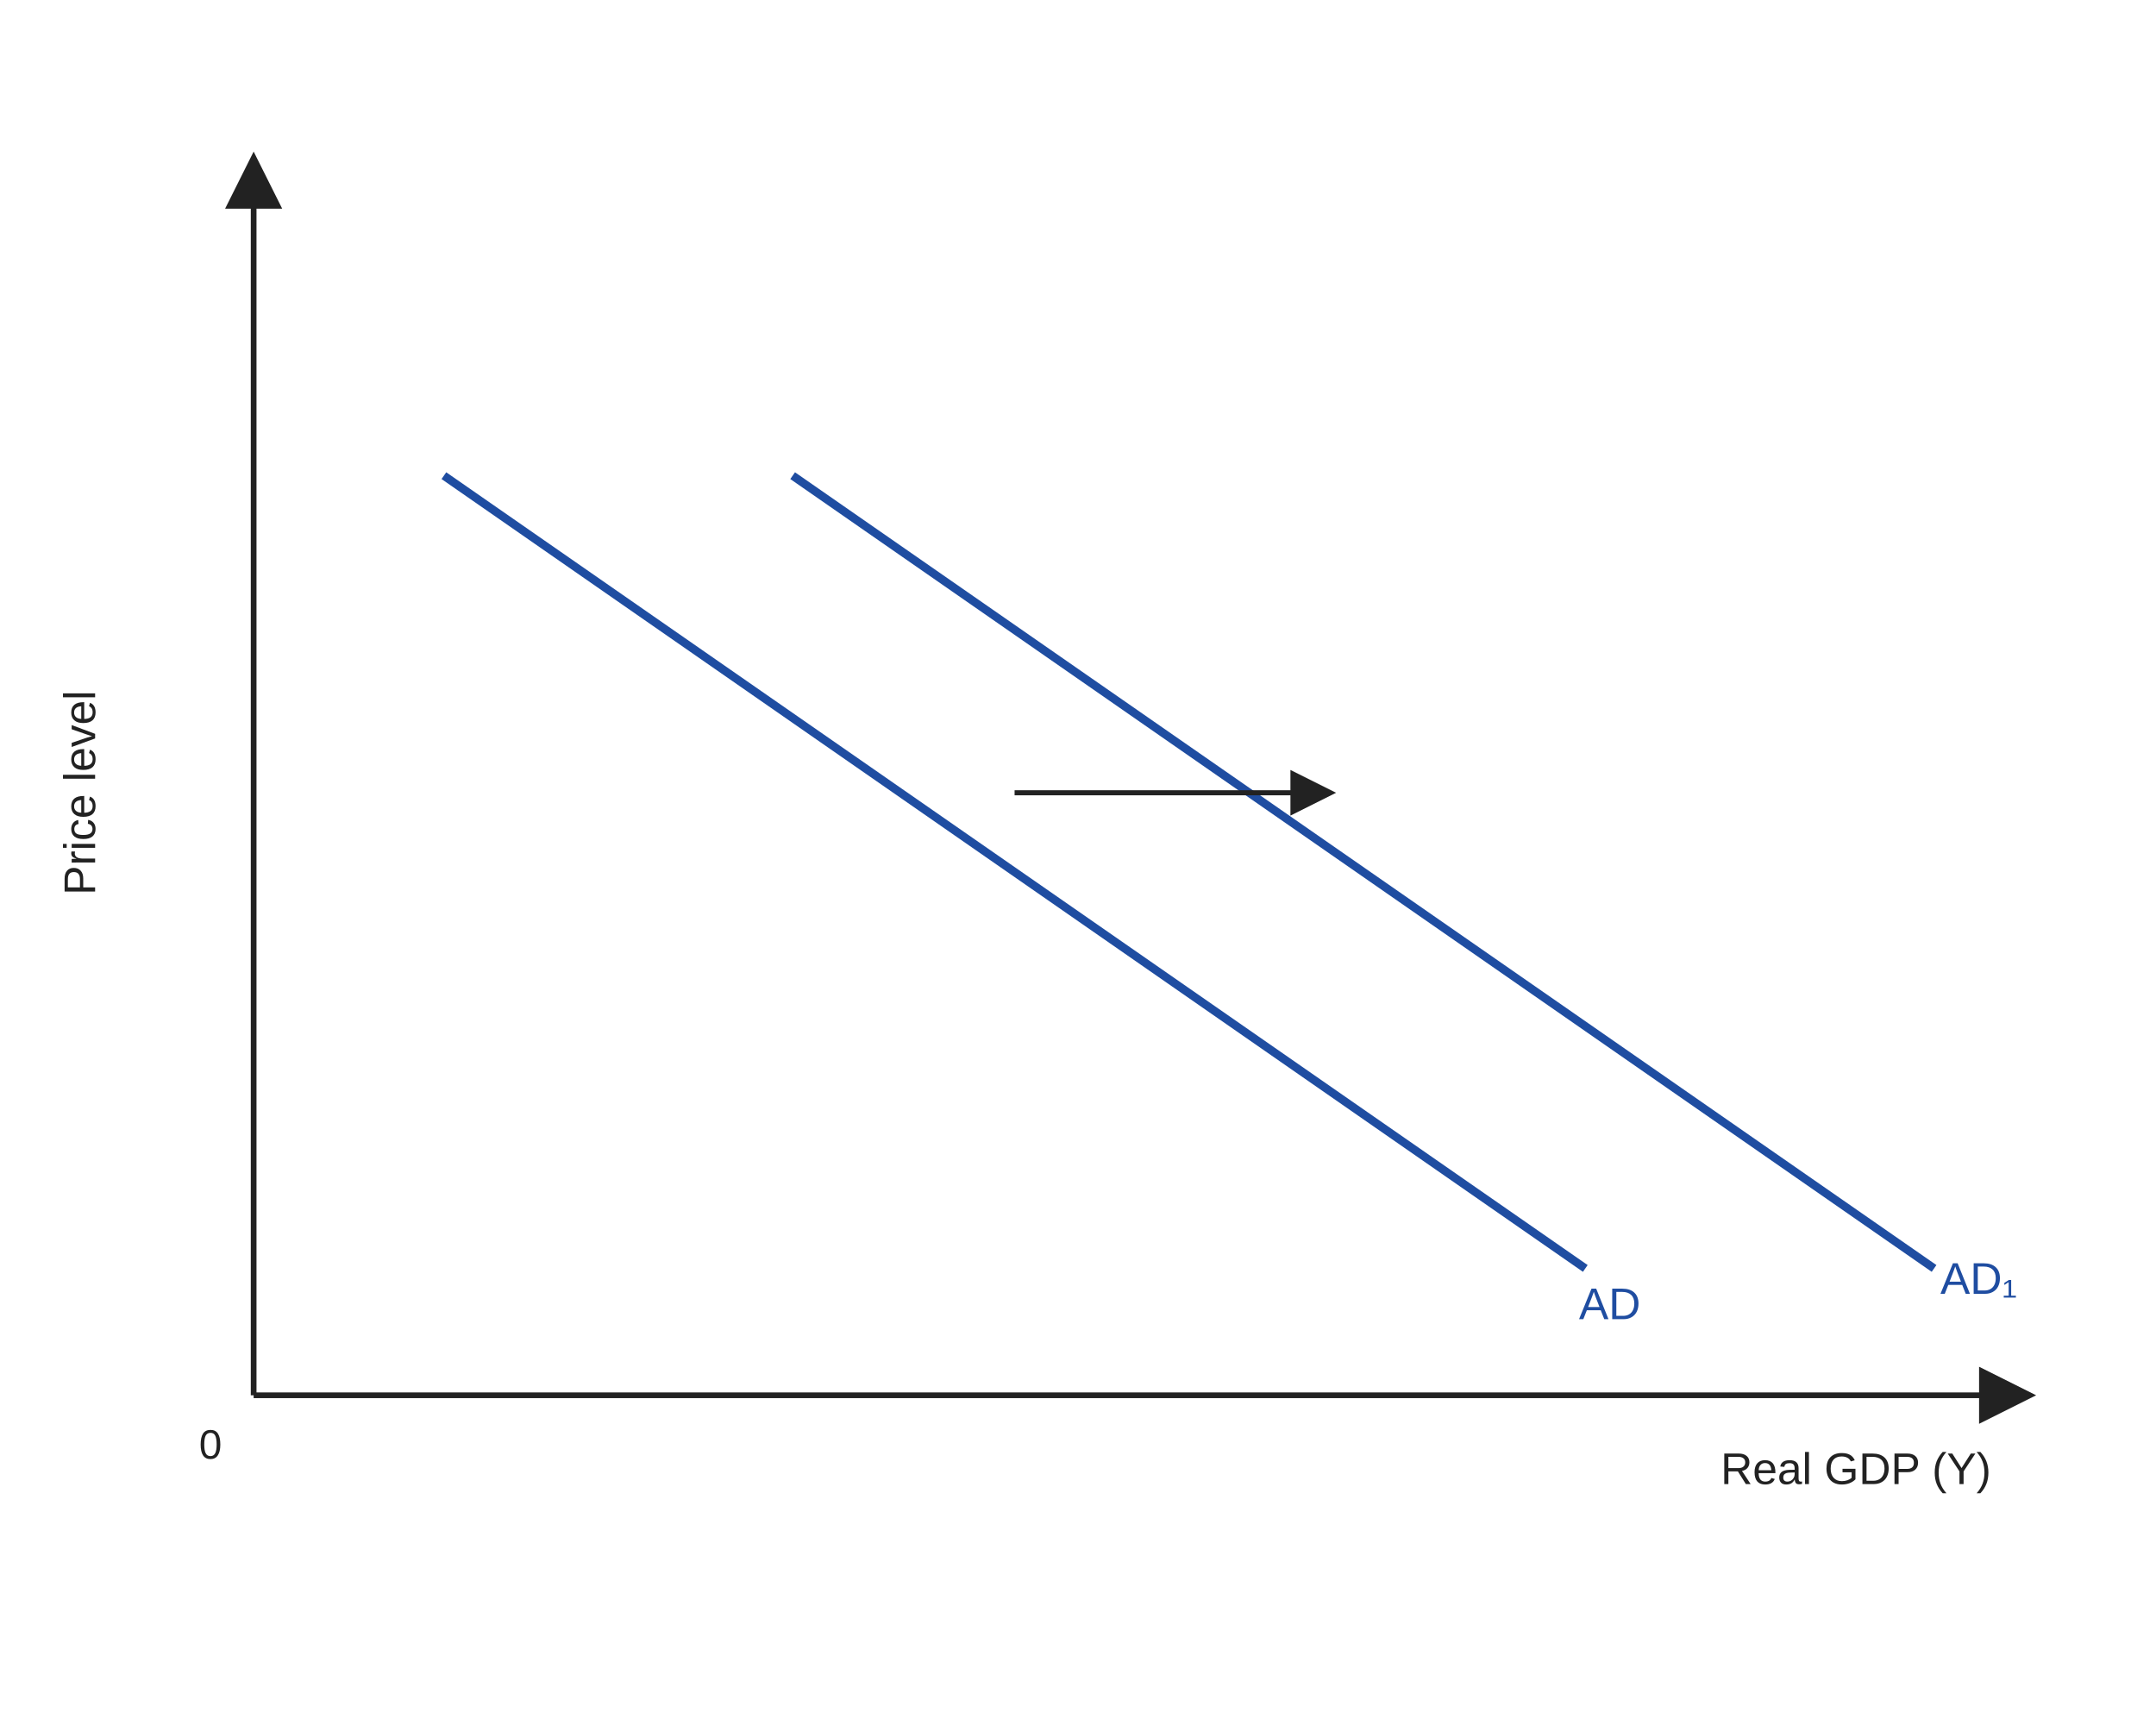
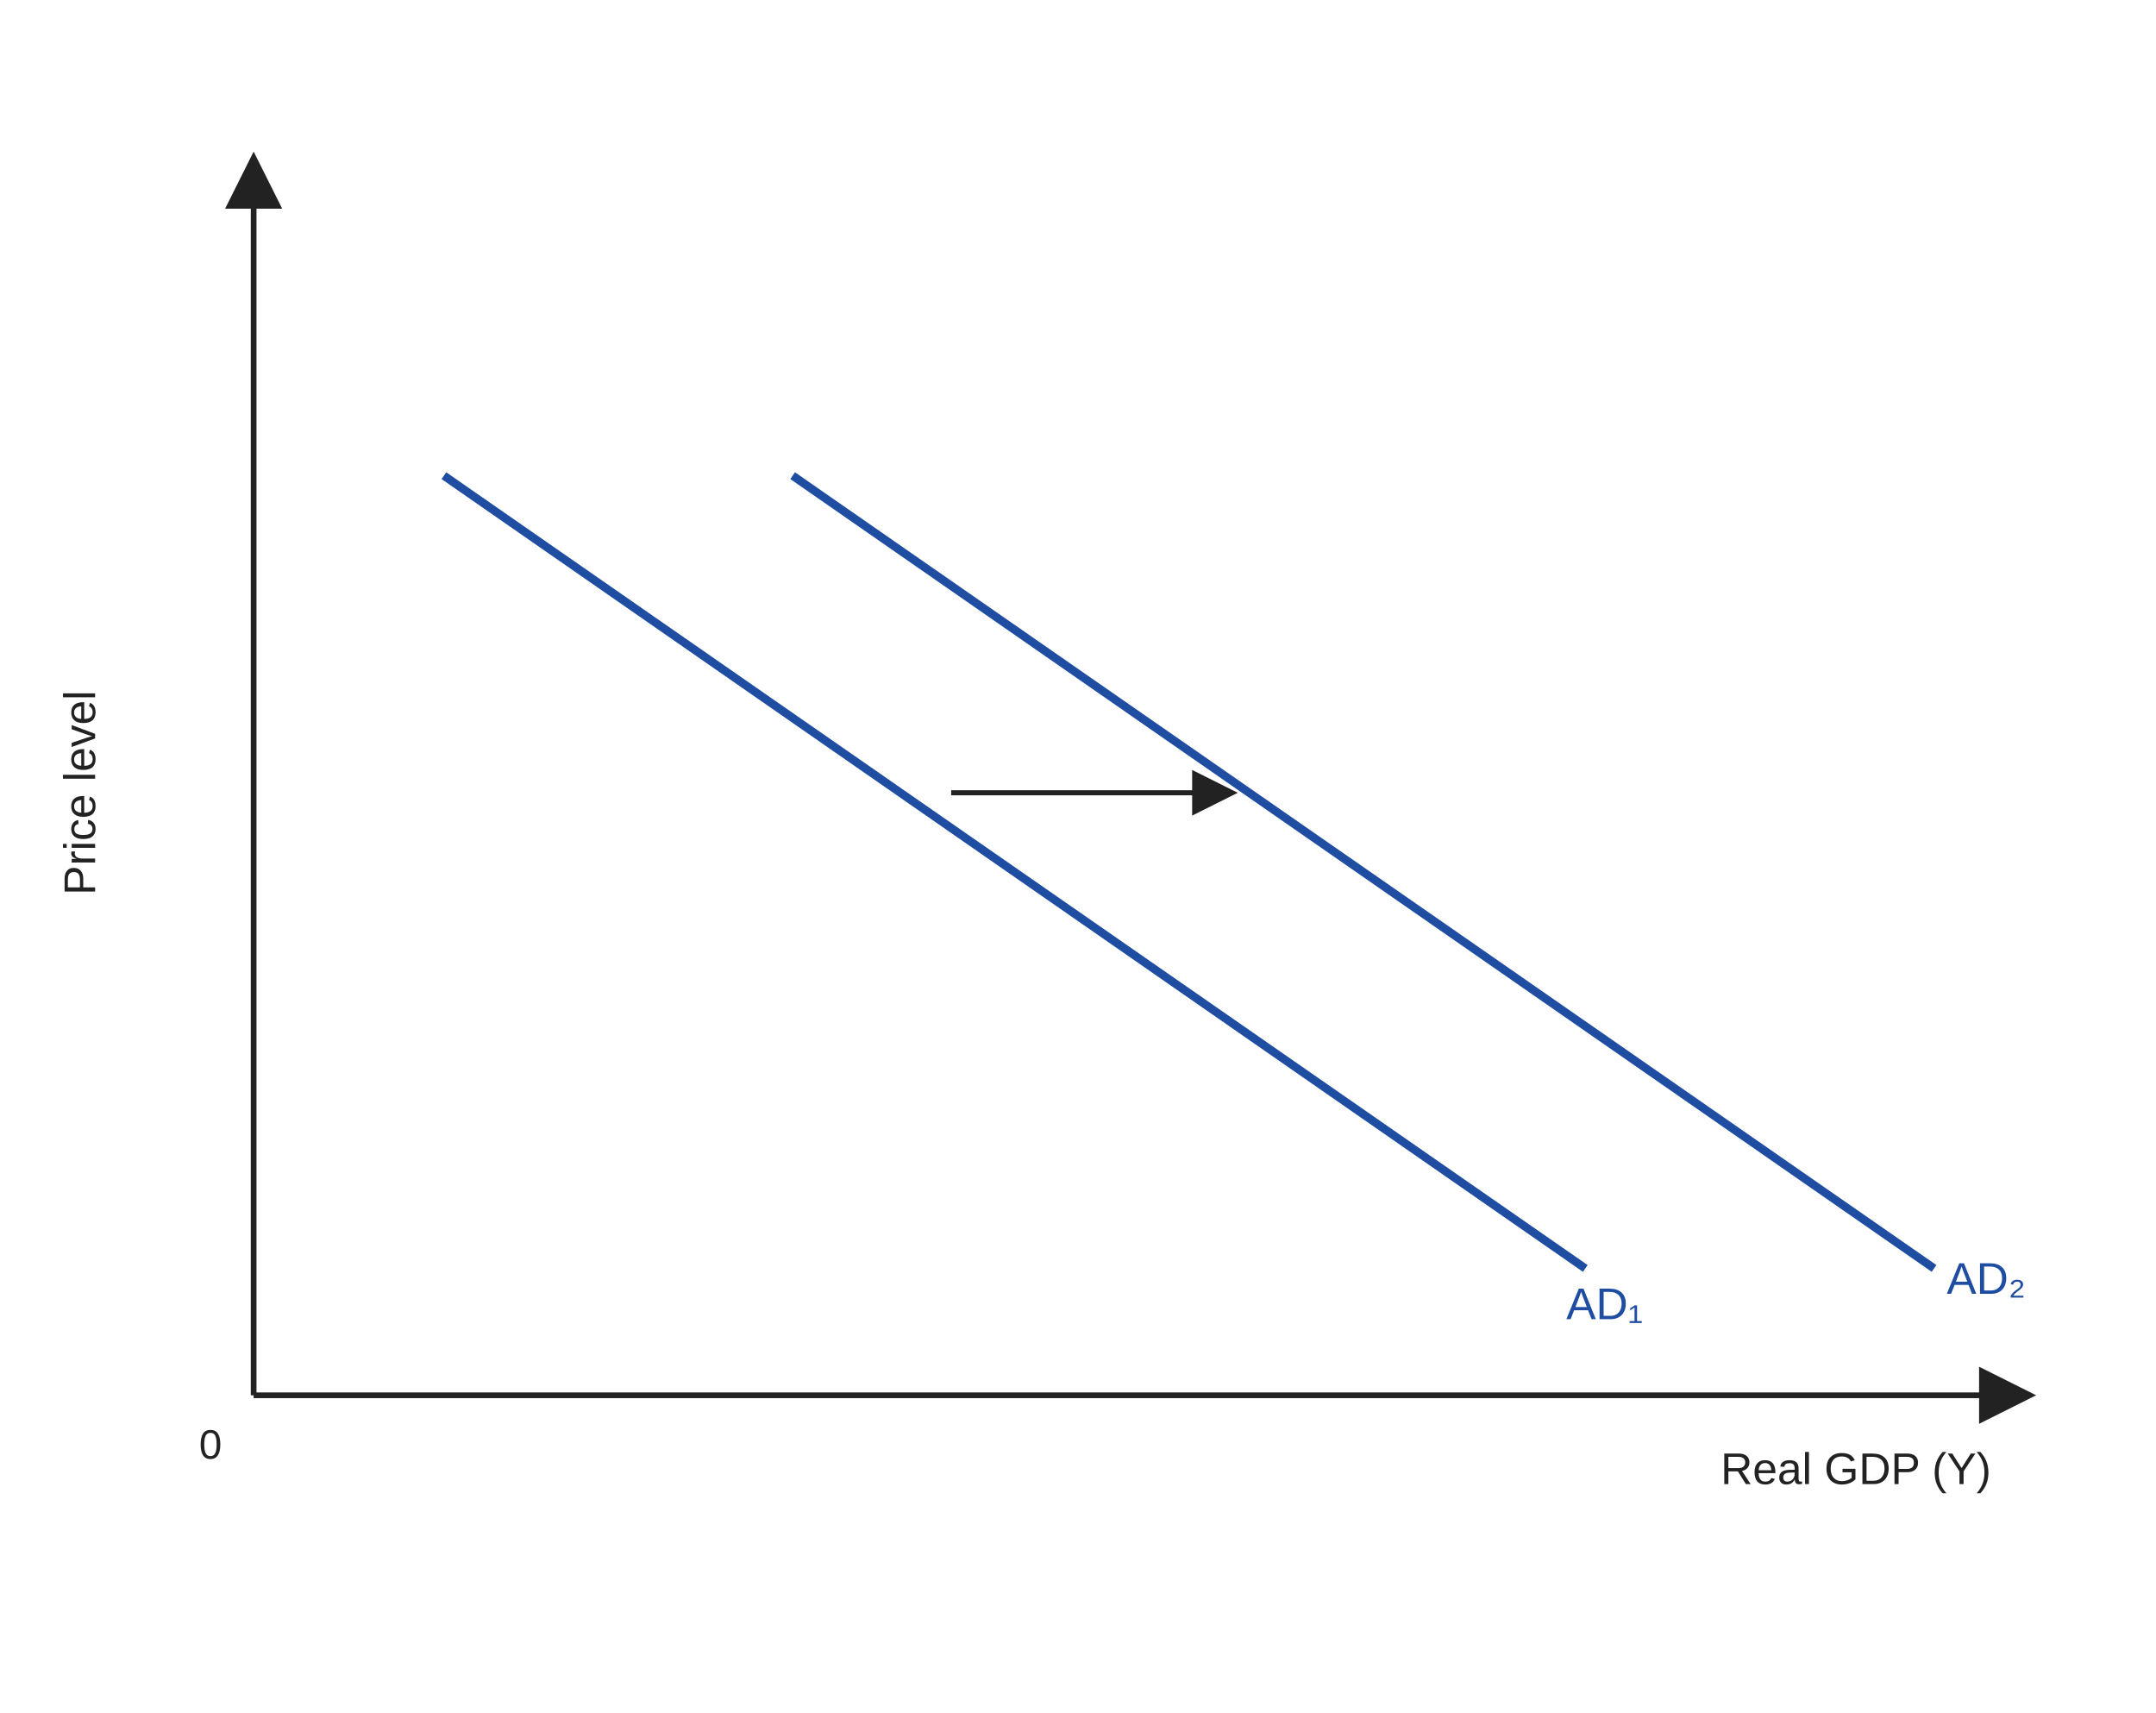
<svg xmlns="http://www.w3.org/2000/svg" width="680" height="540" font-family="'Segoe UI', 'Helvetica Neue', Arial, sans-serif">
  <defs>
    <marker id="axarrow" markerWidth="10" markerHeight="10" refX="6" refY="5" orient="auto">
      <path d="M0,0 L10,5 L0,10 Z" fill="#222" />
    </marker>
    <marker id="shift" markerWidth="9" markerHeight="9" refX="5" refY="4.5" orient="auto">
      <path d="M0,0 L9,4.5 L0,9 Z" fill="#222" />
    </marker>
  </defs>
  <line x1="80" y1="440" x2="635" y2="440" stroke="#222" stroke-width="1.8" marker-end="url(#axarrow)" />
  <line x1="80" y1="440" x2="80" y2="55" stroke="#222" stroke-width="1.8" marker-end="url(#axarrow)" />
  <text transform="rotate(-90 30 250)" x="30" y="250" text-anchor="middle" font-size="14" fill="#222">Price level</text>
  <text x="628" y="468" text-anchor="end" font-size="14" fill="#222">Real GDP (Y)</text>
  <text x="70" y="460" text-anchor="end" font-size="13" fill="#222">0</text>
  <line x1="140" y1="150" x2="500" y2="400" stroke="#1F4DA1" stroke-width="2.6" />
-   <text x="498" y="416" font-size="14" fill="#1F4DA1">AD</text>
+   <text x="494" y="416" font-size="14" fill="#1F4DA1">AD₁</text>
  <line x1="250" y1="150" x2="610" y2="400" stroke="#1F4DA1" stroke-width="2.6" />
-   <text x="612" y="408" font-size="14" fill="#1F4DA1">AD₁</text>
-   <line x1="320" y1="250" x2="415" y2="250" stroke="#222" stroke-width="1.6" marker-end="url(#shift)" />
+   <text x="614" y="408" font-size="14" fill="#1F4DA1">AD₂</text>
+   <line x1="300" y1="250" x2="384" y2="250" stroke="#222" stroke-width="1.6" marker-end="url(#shift)" />
</svg>
